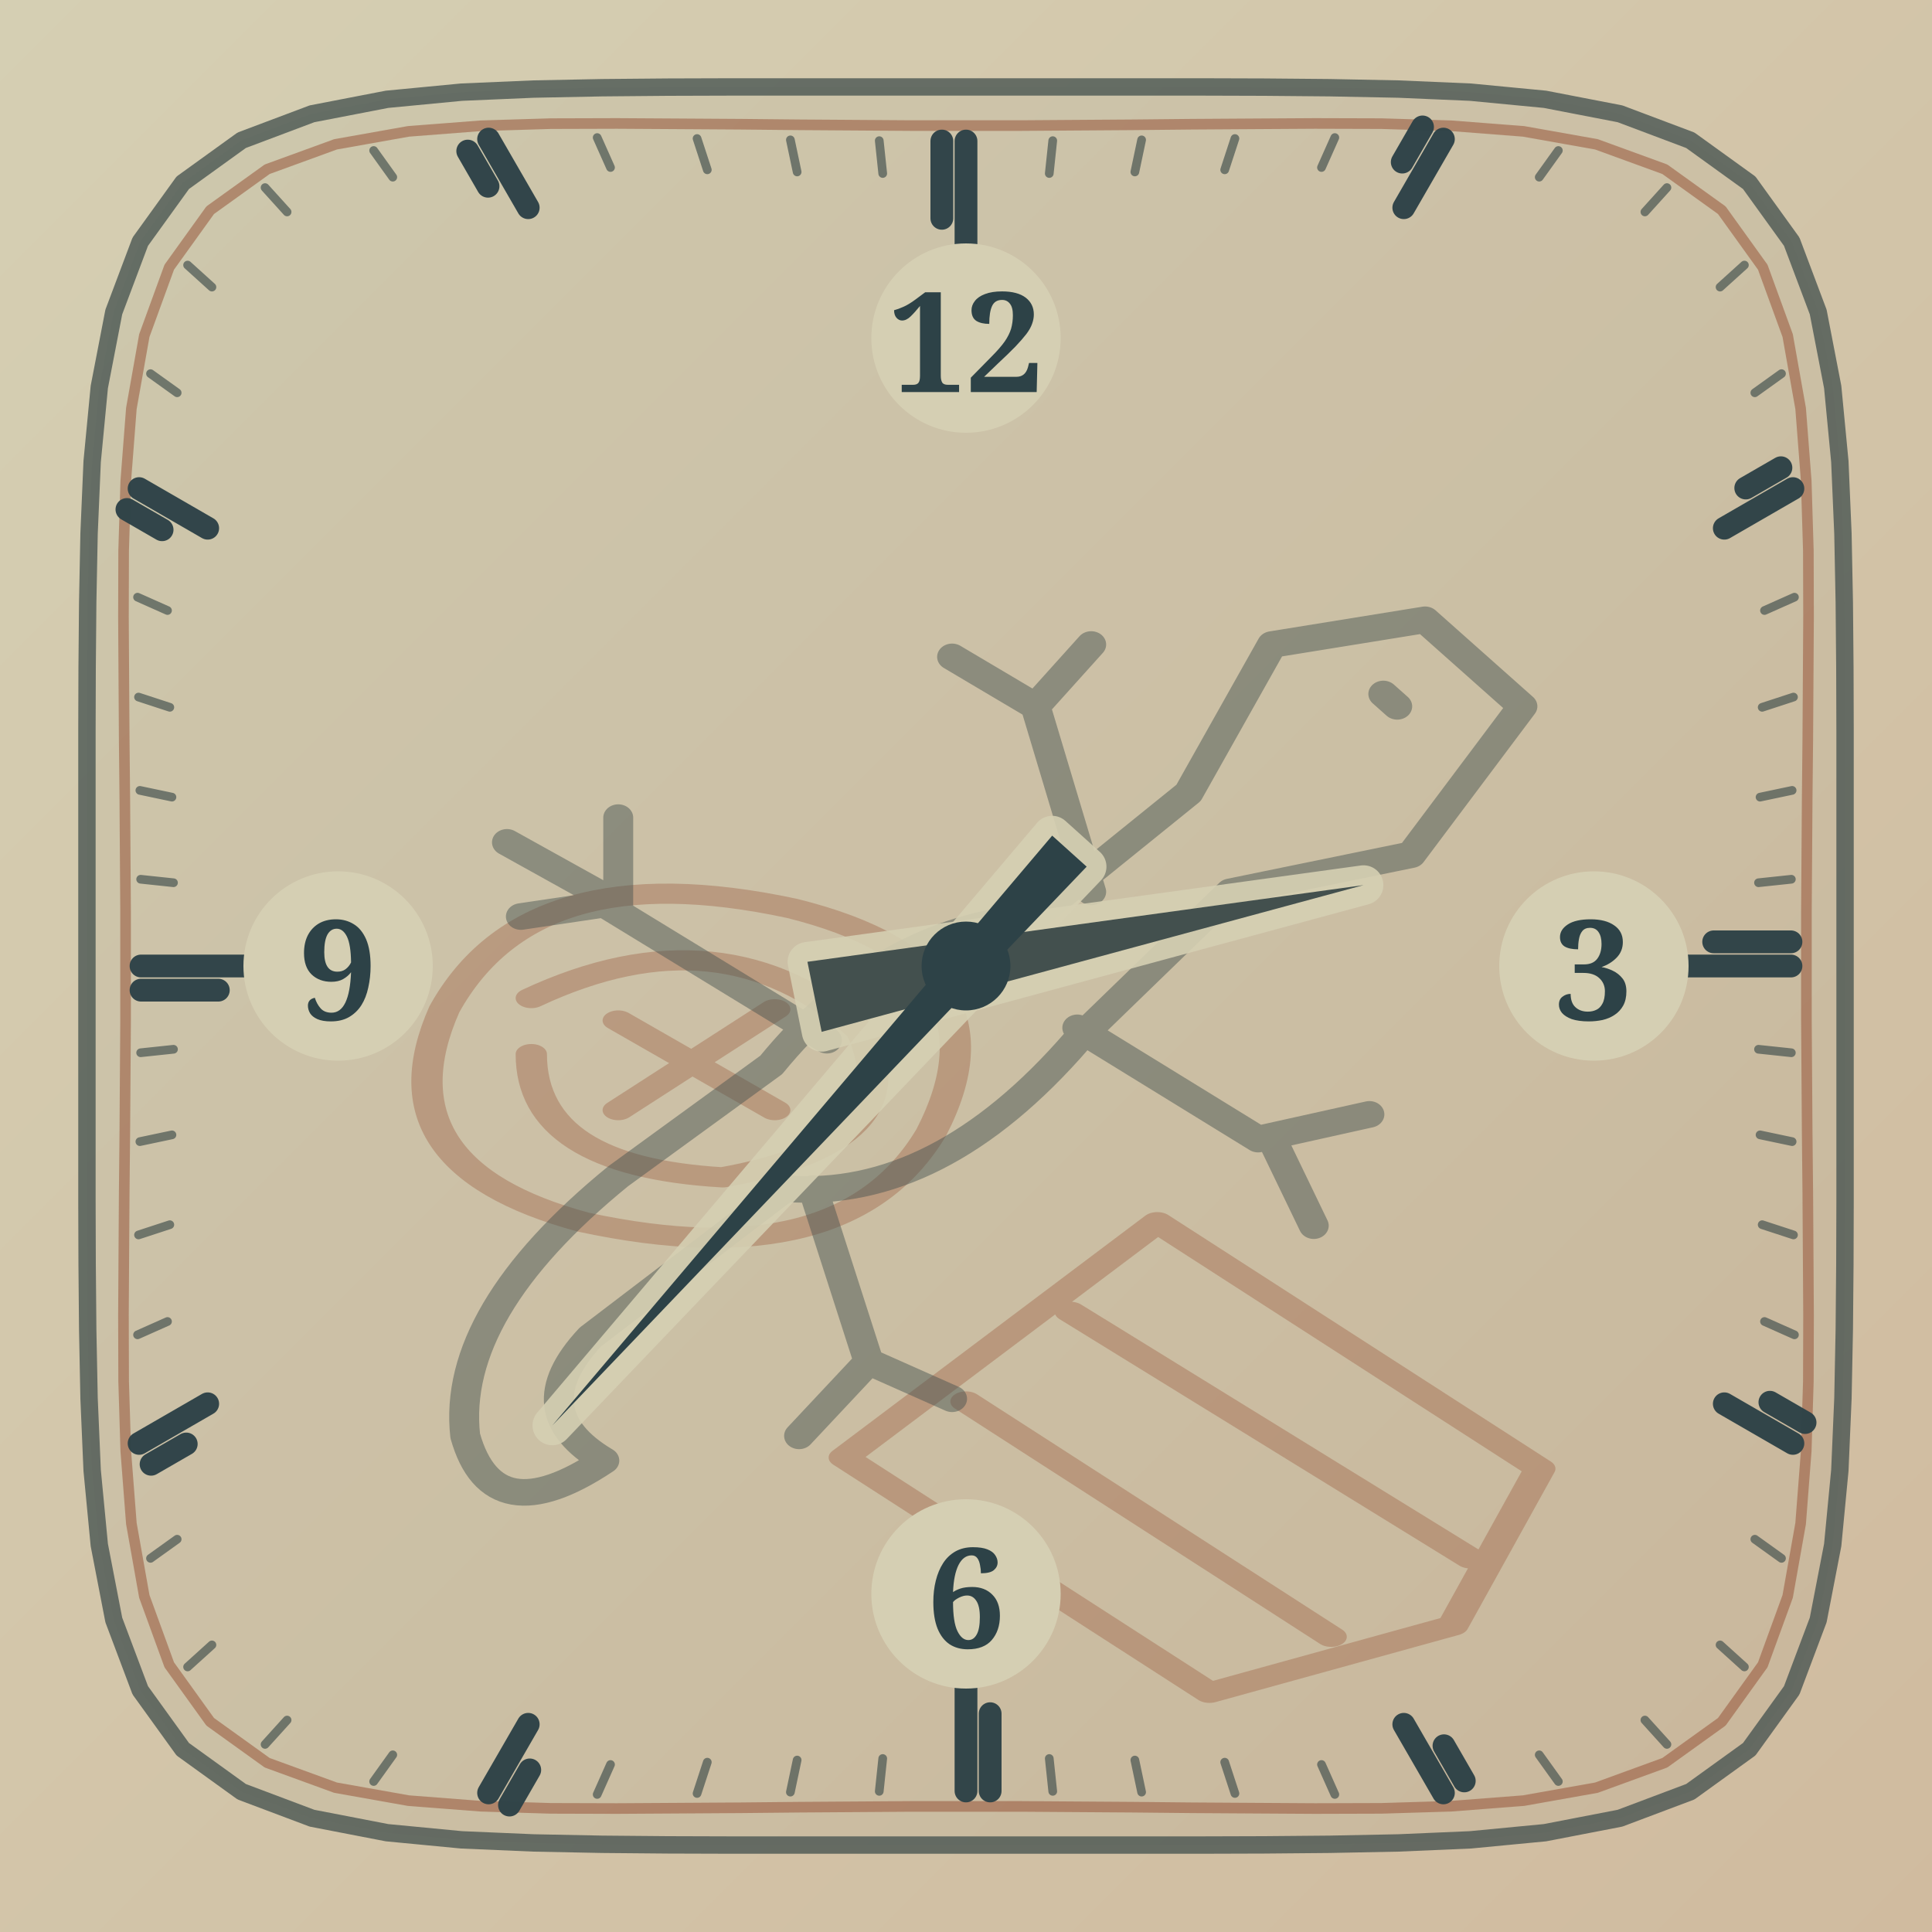
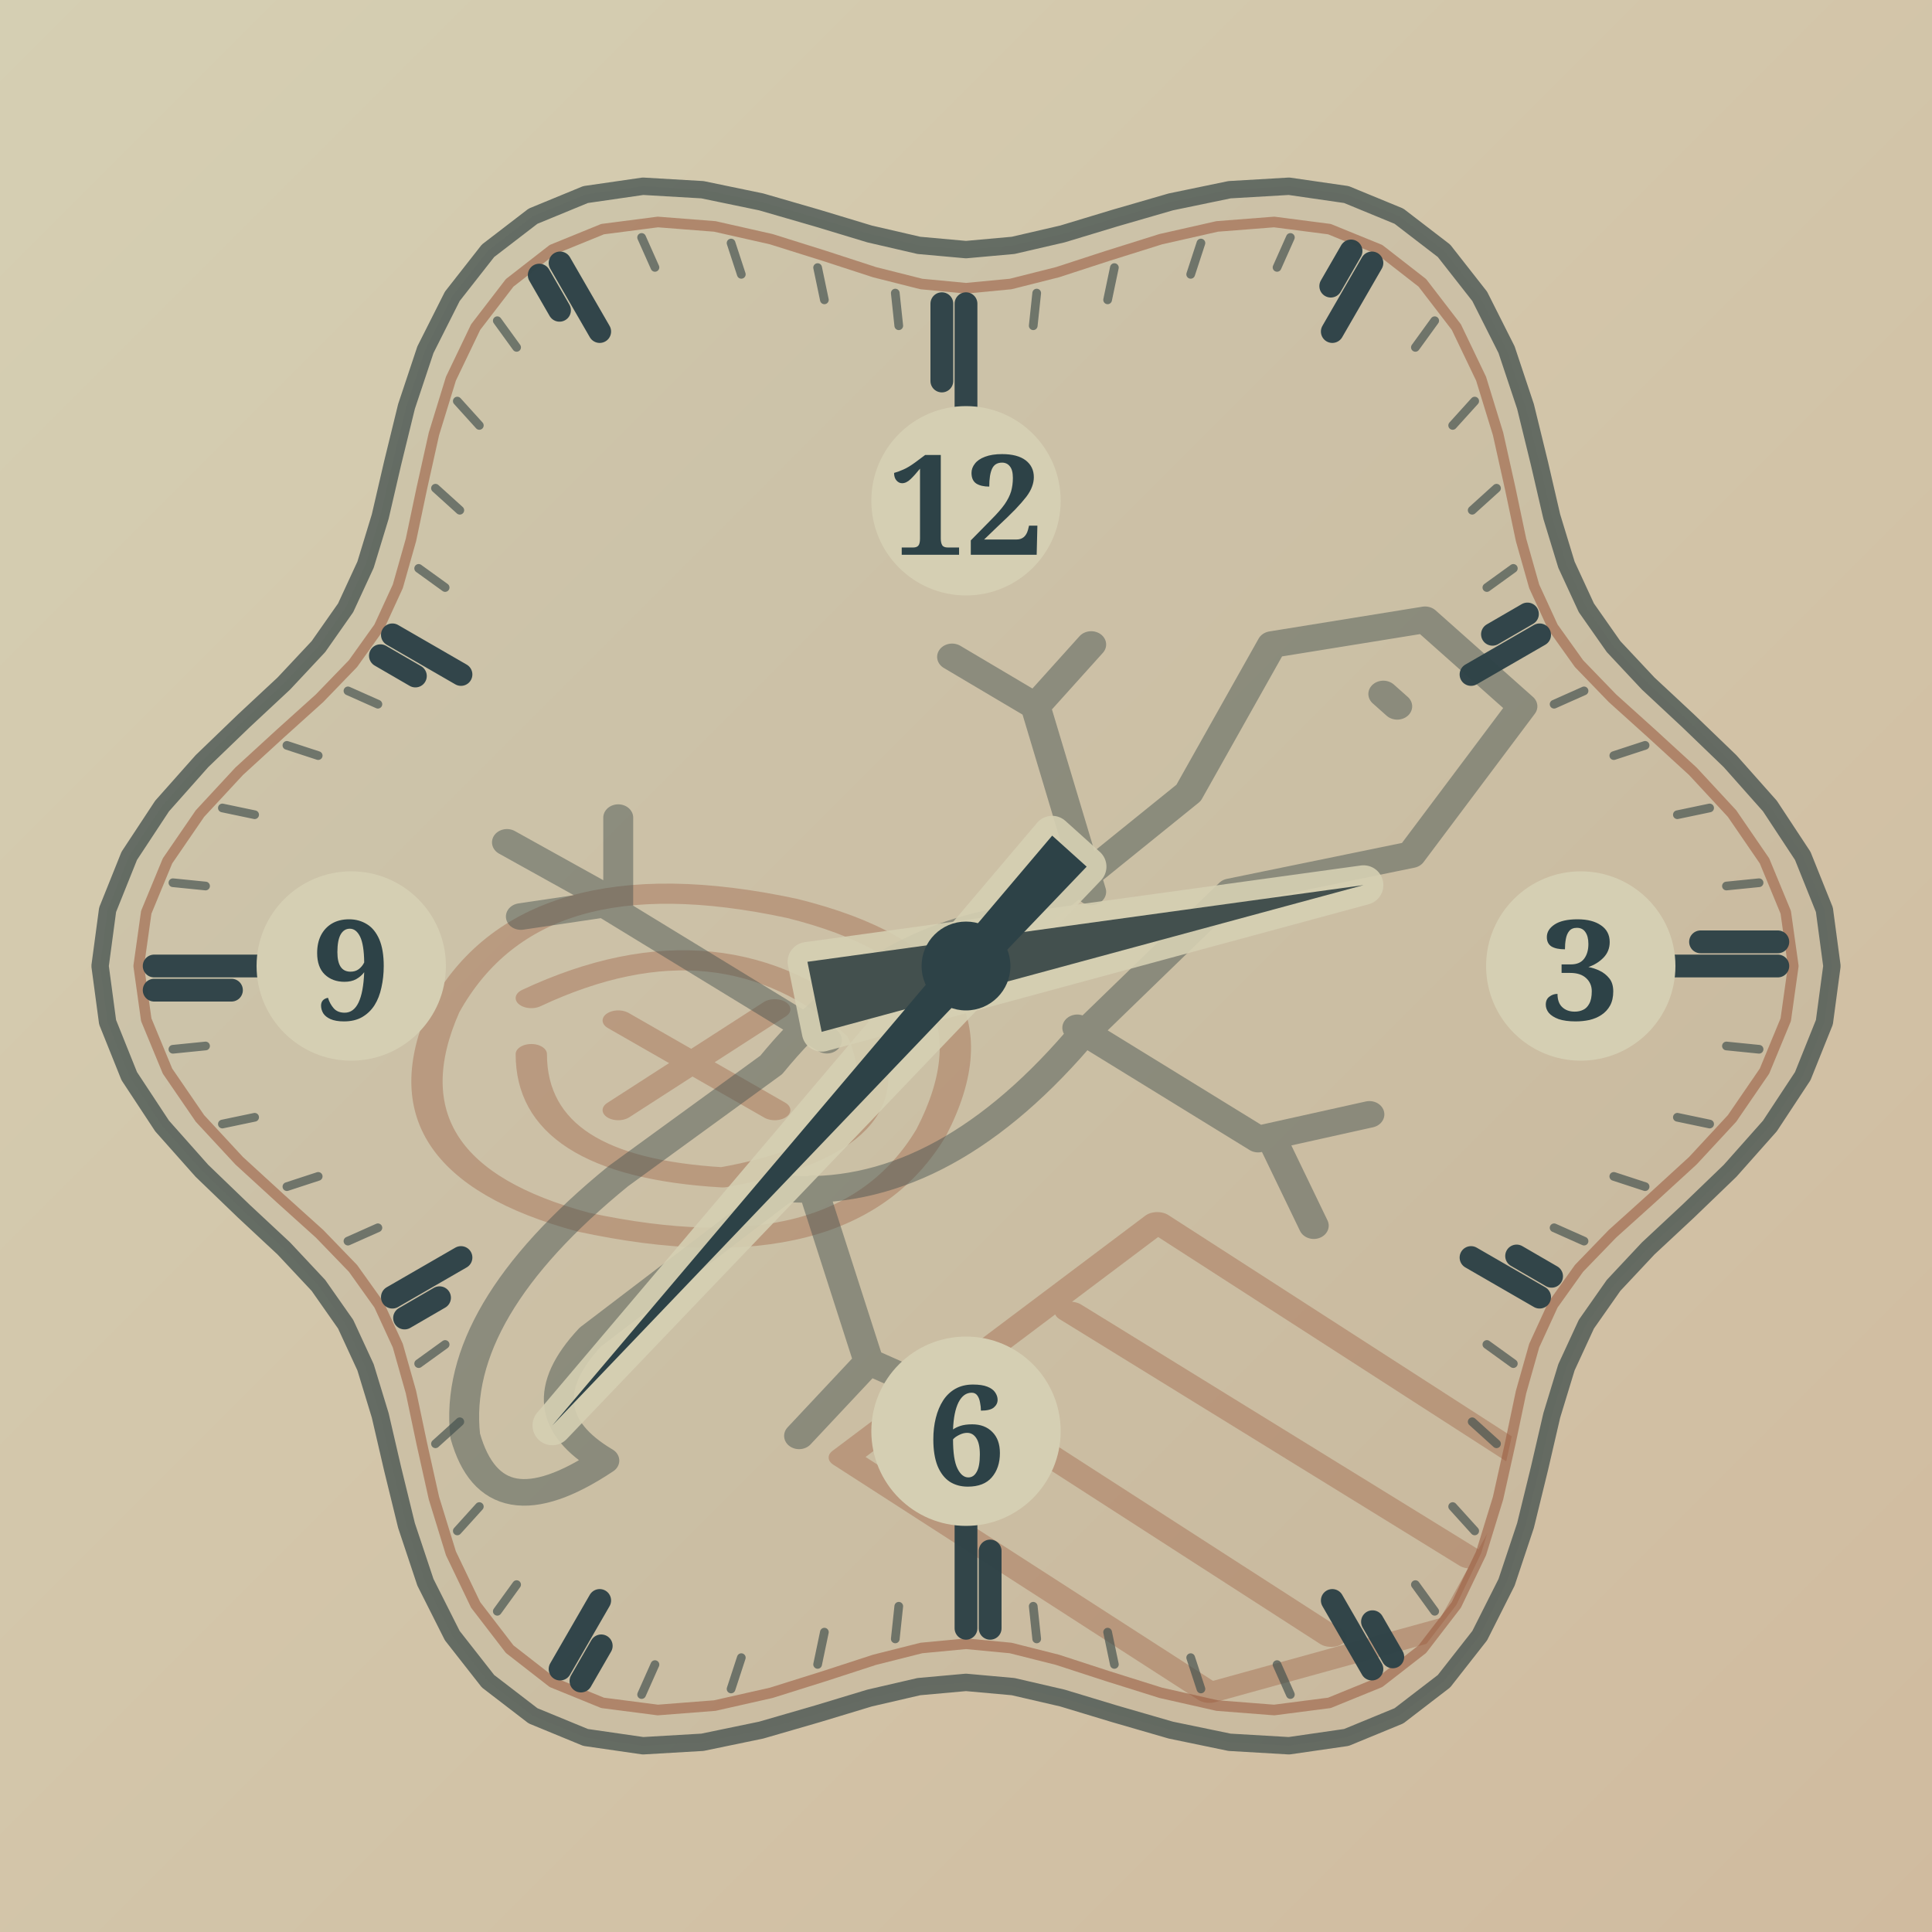
<svg xmlns="http://www.w3.org/2000/svg" width="170" height="170" viewBox="0 0 170 170">
  <defs>
    <linearGradient id="paint" x1="0" y1="0" x2="1" y2="1">
      <stop stop-color="#D5CFB3" />
      <stop offset="1" stop-color="#D0BB9F" />
    </linearGradient>
    <clipPath id="face">
-       <path d="M 93.5 50 L 93.5 52.85 L 93.52 55.73 L 93.54 58.66 L 93.57 61.67 L 93.59 64.8 L 93.61 68.07 L 93.6 71.5 L 93.49 75.11 L 93.2 78.86 L 92.53 82.63 L 91.24 86.17 L 89.12 89.12 L 86.17 91.24 L 82.63 92.53 L 78.86 93.2 L 75.11 93.49 L 71.5 93.6 L 68.07 93.61 L 64.8 93.59 L 61.67 93.57 L 58.66 93.54 L 55.73 93.52 L 52.85 93.5 L 50 93.5 L 47.15 93.5 L 44.27 93.52 L 41.34 93.54 L 38.33 93.57 L 35.2 93.59 L 31.93 93.61 L 28.5 93.6 L 24.89 93.49 L 21.14 93.2 L 17.37 92.53 L 13.83 91.24 L 10.88 89.12 L 8.76 86.17 L 7.47 82.63 L 6.8 78.86 L 6.51 75.11 L 6.4 71.5 L 6.39 68.07 L 6.41 64.8 L 6.43 61.67 L 6.46 58.66 L 6.48 55.73 L 6.5 52.85 L 6.5 50 L 6.5 47.15 L 6.48 44.27 L 6.46 41.34 L 6.43 38.33 L 6.41 35.2 L 6.39 31.93 L 6.4 28.5 L 6.51 24.89 L 6.8 21.14 L 7.47 17.37 L 8.76 13.83 L 10.88 10.88 L 13.83 8.76 L 17.37 7.47 L 21.14 6.8 L 24.89 6.51 L 28.5 6.4 L 31.93 6.39 L 35.2 6.41 L 38.33 6.43 L 41.34 6.46 L 44.27 6.48 L 47.15 6.5 L 50 6.5 L 52.85 6.5 L 55.73 6.48 L 58.66 6.46 L 61.67 6.43 L 64.8 6.41 L 68.07 6.39 L 71.5 6.4 L 75.11 6.51 L 78.86 6.8 L 82.63 7.47 L 86.17 8.76 L 89.12 10.88 L 91.24 13.83 L 92.53 17.37 L 93.2 21.14 L 93.49 24.89 L 93.6 28.5 L 93.61 31.93 L 93.59 35.2 L 93.57 38.33 L 93.54 41.34 L 93.52 44.27 L 93.5 47.15 Z" transform="translate(0 0) scale(1.7 1.7)" />
+       <path d="M 92.82 50 L 92.43 52.78 L 91.33 55.44 L 89.65 57.89 L 87.62 60.08 L 85.48 62.04 L 83.46 63.86 L 81.73 65.65 L 80.38 67.54 L 79.41 69.65 L 78.73 72.05 L 78.17 74.71 L 77.54 77.54 L 76.66 80.4 L 75.38 83.07 L 73.62 85.36 L 71.41 87.08 L 68.81 88.14 L 65.95 88.51 L 63 88.28 L 60.08 87.62 L 57.31 86.75 L 54.73 85.91 L 52.31 85.3 L 50 85.08 L 47.69 85.3 L 45.27 85.91 L 42.69 86.75 L 39.92 87.62 L 37 88.28 L 34.05 88.51 L 31.19 88.14 L 28.59 87.08 L 26.38 85.36 L 24.62 83.07 L 23.34 80.4 L 22.46 77.54 L 21.83 74.71 L 21.27 72.05 L 20.59 69.65 L 19.62 67.54 L 18.27 65.65 L 16.54 63.86 L 14.52 62.04 L 12.38 60.08 L 10.35 57.89 L 8.67 55.44 L 7.57 52.78 L 7.18 50 L 7.57 47.22 L 8.67 44.56 L 10.35 42.11 L 12.38 39.92 L 14.52 37.96 L 16.54 36.14 L 18.27 34.35 L 19.62 32.46 L 20.59 30.35 L 21.27 27.95 L 21.83 25.29 L 22.46 22.46 L 23.34 19.6 L 24.62 16.93 L 26.38 14.64 L 28.59 12.92 L 31.19 11.86 L 34.05 11.49 L 37 11.72 L 39.92 12.38 L 42.69 13.25 L 45.27 14.09 L 47.69 14.7 L 50 14.92 L 52.31 14.7 L 54.73 14.09 L 57.31 13.25 L 60.08 12.38 L 63 11.72 L 65.95 11.49 L 68.81 11.86 L 71.41 12.92 L 73.62 14.64 L 75.38 16.93 L 76.66 19.6 L 77.54 22.46 L 78.17 25.29 L 78.73 27.95 L 79.41 30.35 L 80.38 32.46 L 81.73 34.35 L 83.46 36.14 L 85.48 37.96 L 87.62 39.92 L 89.65 42.11 L 91.33 44.56 L 92.43 47.22 Z" transform="translate(0 0) scale(1.7 1.7)" />
    </clipPath>
  </defs>
  <rect width="170" height="170" fill="url(#paint)" />
  <g font-family="Georgia,serif" style="font-variant-numeric:tabular-nums">
-     <path d="M 95.5 50 L 95.5 52.98 L 95.5 55.99 L 95.5 59.05 L 95.5 62.19 L 95.49 65.44 L 95.46 68.83 L 95.39 72.38 L 95.23 76.11 L 94.86 79.97 L 94.11 83.85 L 92.74 87.49 L 90.54 90.54 L 87.49 92.74 L 83.85 94.11 L 79.97 94.86 L 76.11 95.23 L 72.38 95.39 L 68.83 95.46 L 65.44 95.49 L 62.19 95.5 L 59.05 95.5 L 55.99 95.5 L 52.98 95.5 L 50 95.5 L 47.02 95.5 L 44.01 95.5 L 40.95 95.5 L 37.81 95.5 L 34.56 95.49 L 31.17 95.46 L 27.62 95.39 L 23.89 95.23 L 20.03 94.86 L 16.15 94.11 L 12.51 92.74 L 9.46 90.54 L 7.26 87.49 L 5.89 83.85 L 5.14 79.97 L 4.77 76.11 L 4.61 72.38 L 4.54 68.83 L 4.51 65.44 L 4.5 62.19 L 4.5 59.05 L 4.5 55.99 L 4.5 52.98 L 4.5 50 L 4.5 47.02 L 4.5 44.01 L 4.5 40.95 L 4.5 37.81 L 4.51 34.56 L 4.54 31.17 L 4.61 27.62 L 4.77 23.89 L 5.14 20.03 L 5.89 16.15 L 7.26 12.51 L 9.46 9.46 L 12.51 7.26 L 16.15 5.89 L 20.03 5.14 L 23.89 4.77 L 27.62 4.61 L 31.17 4.54 L 34.56 4.51 L 37.81 4.5 L 40.95 4.5 L 44.01 4.5 L 47.02 4.5 L 50 4.5 L 52.98 4.5 L 55.99 4.5 L 59.05 4.5 L 62.19 4.5 L 65.44 4.51 L 68.83 4.54 L 72.38 4.61 L 76.11 4.77 L 79.97 5.14 L 83.85 5.89 L 87.49 7.26 L 90.54 9.46 L 92.74 12.51 L 94.11 16.15 L 94.86 20.03 L 95.23 23.89 L 95.39 27.62 L 95.46 31.17 L 95.49 34.56 L 95.5 37.81 L 95.5 40.95 L 95.5 44.01 L 95.5 47.02 Z" transform="translate(0 0) scale(1.7 1.7)" fill="#2D4247" opacity="0.045" />
+     <path d="M 94.82 50 L 94.43 52.91 L 93.31 55.7 L 91.61 58.28 L 89.55 60.6 L 87.38 62.69 L 85.31 64.62 L 83.52 66.53 L 82.11 68.54 L 81.08 70.77 L 80.32 73.26 L 79.68 76.02 L 78.96 78.96 L 77.98 81.9 L 76.59 84.66 L 74.74 87.02 L 72.41 88.81 L 69.69 89.93 L 66.72 90.36 L 63.64 90.18 L 60.6 89.55 L 57.7 88.71 L 54.99 87.89 L 52.44 87.3 L 50 87.08 L 47.56 87.3 L 45.01 87.89 L 42.3 88.71 L 39.4 89.55 L 36.36 90.18 L 33.28 90.36 L 30.31 89.93 L 27.59 88.81 L 25.26 87.02 L 23.41 84.66 L 22.02 81.9 L 21.04 78.96 L 20.32 76.02 L 19.68 73.26 L 18.92 70.77 L 17.89 68.54 L 16.48 66.53 L 14.69 64.62 L 12.62 62.69 L 10.45 60.6 L 8.39 58.28 L 6.69 55.7 L 5.57 52.91 L 5.18 50 L 5.57 47.09 L 6.69 44.3 L 8.39 41.72 L 10.45 39.4 L 12.62 37.31 L 14.69 35.38 L 16.48 33.47 L 17.89 31.46 L 18.92 29.23 L 19.68 26.74 L 20.32 23.98 L 21.04 21.04 L 22.02 18.1 L 23.41 15.34 L 25.26 12.98 L 27.59 11.19 L 30.31 10.07 L 33.28 9.64 L 36.36 9.82 L 39.4 10.45 L 42.3 11.29 L 45.01 12.11 L 47.56 12.7 L 50 12.92 L 52.44 12.7 L 54.99 12.11 L 57.7 11.29 L 60.6 10.45 L 63.64 9.82 L 66.72 9.64 L 69.69 10.07 L 72.41 11.19 L 74.74 12.98 L 76.59 15.34 L 77.98 18.1 L 78.96 21.04 L 79.68 23.98 L 80.32 26.74 L 81.08 29.23 L 82.11 31.46 L 83.52 33.47 L 85.31 35.38 L 87.38 37.31 L 89.55 39.4 L 91.61 41.72 L 93.31 44.3 L 94.43 47.09 Z" transform="translate(0 0) scale(1.7 1.7)" fill="#2D4247" opacity="0.045" />
    <g clip-path="url(#face)">
      <path d="M 20 28 Q 25 14 40 19 Q 53 24 48 39 Q 43 52 28 47 Q 16 42 20 28 Z M 25 27 Q 36 19 44 30 Q 47 40 36 43 Q 25 42 25 32 M 61 47 L 83 69 L 78 83 L 64 89 L 43 68 Z M 50 63 L 71 84 M 56 55 L 79 77 M 30 29 L 39 37 M 39 28 L 30 37" transform="translate(8.5 61.2) scale(1.53 0.986)" fill="none" stroke="#98563B" stroke-width="1.8" stroke-linecap="round" stroke-linejoin="round" opacity="0.36" />
      <path d="M 25 67 Q 13 78 14 88 Q 16 96 24 90 Q 18 86 23 80 L 37 68 Q 48 69 58 56 L 69 44 L 82 41 L 90 29 L 83 22 L 72 24 L 66 36 L 55 46 Q 44 47 36 58 L 25 67 M 40 56 L 24 45 L 18 46 M 25 45 L 25 38 M 25 45 L 17 40 M 59 44 L 55 29 L 59 24 M 55 29 L 49 25 M 58 55 L 71 64 L 79 62 M 72 64 L 75 71 M 39 68 L 43 82 L 49 85 M 43 82 L 38 88 M 80 28 L 81 29" transform="translate(23.8 30.6) scale(1.224 1.088)" fill="none" stroke="#43504E" stroke-width="2.15" stroke-linecap="round" stroke-linejoin="round" opacity="0.47" />
    </g>
-     <path d="M 95.5 50 L 95.5 52.98 L 95.5 55.99 L 95.5 59.05 L 95.5 62.19 L 95.49 65.44 L 95.46 68.83 L 95.39 72.38 L 95.23 76.11 L 94.86 79.97 L 94.11 83.85 L 92.74 87.49 L 90.54 90.54 L 87.49 92.74 L 83.85 94.11 L 79.97 94.86 L 76.11 95.23 L 72.38 95.39 L 68.83 95.46 L 65.44 95.49 L 62.19 95.5 L 59.05 95.5 L 55.99 95.5 L 52.98 95.5 L 50 95.5 L 47.02 95.5 L 44.01 95.5 L 40.95 95.5 L 37.81 95.5 L 34.56 95.49 L 31.17 95.46 L 27.62 95.39 L 23.89 95.23 L 20.03 94.86 L 16.15 94.11 L 12.51 92.74 L 9.46 90.54 L 7.26 87.49 L 5.89 83.85 L 5.14 79.97 L 4.77 76.11 L 4.61 72.38 L 4.54 68.83 L 4.51 65.44 L 4.5 62.19 L 4.5 59.05 L 4.5 55.99 L 4.5 52.98 L 4.5 50 L 4.5 47.02 L 4.5 44.01 L 4.5 40.95 L 4.5 37.81 L 4.51 34.56 L 4.54 31.17 L 4.61 27.62 L 4.77 23.89 L 5.14 20.03 L 5.89 16.15 L 7.26 12.51 L 9.46 9.46 L 12.51 7.26 L 16.15 5.89 L 20.03 5.14 L 23.89 4.77 L 27.62 4.61 L 31.17 4.54 L 34.56 4.51 L 37.81 4.5 L 40.95 4.5 L 44.01 4.5 L 47.02 4.5 L 50 4.5 L 52.98 4.5 L 55.99 4.5 L 59.05 4.5 L 62.19 4.5 L 65.44 4.51 L 68.83 4.54 L 72.38 4.61 L 76.11 4.77 L 79.97 5.14 L 83.85 5.89 L 87.49 7.26 L 90.54 9.46 L 92.74 12.51 L 94.11 16.15 L 94.86 20.03 L 95.23 23.89 L 95.39 27.62 L 95.46 31.17 L 95.49 34.56 L 95.5 37.81 L 95.5 40.95 L 95.5 44.01 L 95.5 47.02 Z" transform="translate(0 0) scale(1.7 1.7)" fill="none" stroke="#43504E" stroke-width="0.9" stroke-linecap="round" stroke-linejoin="round" opacity="0.76" />
-     <path d="M 93.5 50 L 93.5 52.85 L 93.52 55.73 L 93.54 58.66 L 93.57 61.67 L 93.59 64.8 L 93.61 68.07 L 93.6 71.5 L 93.49 75.11 L 93.2 78.86 L 92.53 82.63 L 91.24 86.17 L 89.12 89.12 L 86.17 91.24 L 82.63 92.53 L 78.86 93.2 L 75.11 93.49 L 71.5 93.6 L 68.07 93.61 L 64.8 93.59 L 61.67 93.57 L 58.66 93.54 L 55.73 93.52 L 52.85 93.5 L 50 93.5 L 47.15 93.5 L 44.27 93.52 L 41.34 93.54 L 38.33 93.57 L 35.2 93.59 L 31.93 93.61 L 28.5 93.6 L 24.89 93.49 L 21.14 93.2 L 17.37 92.53 L 13.83 91.24 L 10.88 89.12 L 8.76 86.17 L 7.47 82.63 L 6.8 78.86 L 6.51 75.11 L 6.4 71.5 L 6.39 68.07 L 6.41 64.8 L 6.43 61.67 L 6.46 58.66 L 6.48 55.73 L 6.5 52.85 L 6.5 50 L 6.5 47.15 L 6.48 44.27 L 6.46 41.34 L 6.43 38.33 L 6.41 35.2 L 6.39 31.93 L 6.4 28.5 L 6.51 24.89 L 6.8 21.14 L 7.47 17.37 L 8.76 13.83 L 10.88 10.88 L 13.83 8.76 L 17.37 7.47 L 21.14 6.8 L 24.89 6.51 L 28.5 6.4 L 31.93 6.39 L 35.2 6.41 L 38.33 6.43 L 41.34 6.46 L 44.27 6.48 L 47.15 6.5 L 50 6.5 L 52.85 6.5 L 55.73 6.48 L 58.66 6.46 L 61.67 6.43 L 64.8 6.41 L 68.07 6.39 L 71.5 6.4 L 75.11 6.51 L 78.86 6.8 L 82.63 7.47 L 86.17 8.76 L 89.12 10.88 L 91.24 13.83 L 92.53 17.37 L 93.2 21.14 L 93.49 24.89 L 93.6 28.5 L 93.61 31.93 L 93.59 35.2 L 93.57 38.33 L 93.54 41.34 L 93.52 44.27 L 93.5 47.15 Z" transform="translate(0 0) scale(1.7 1.7)" fill="none" stroke="#98563B" stroke-width="0.55" stroke-linecap="round" stroke-linejoin="round" opacity="0.55" />
-     <path d="M 54.31 8.98 L 54.49 7.28 M 58.74 8.9 L 59.09 7.24 M 63.39 8.79 L 63.92 7.17 M 68.4 8.67 L 69.09 7.12 M 79.67 9.17 L 80.66 7.79 M 85.14 10.97 L 86.28 9.71 M 89.03 14.86 L 90.29 13.72 M 90.83 20.33 L 92.21 19.34 M 91.33 31.6 L 92.88 30.91 M 91.21 36.61 L 92.83 36.08 M 91.1 41.26 L 92.76 40.91 M 91.02 45.69 L 92.72 45.51 M 91.02 54.31 L 92.72 54.49 M 91.1 58.74 L 92.76 59.09 M 91.21 63.39 L 92.83 63.92 M 91.33 68.4 L 92.88 69.09 M 90.83 79.67 L 92.21 80.66 M 89.03 85.14 L 90.29 86.28 M 85.14 89.03 L 86.28 90.29 M 79.67 90.83 L 80.66 92.21 M 68.4 91.33 L 69.09 92.88 M 63.39 91.21 L 63.92 92.83 M 58.74 91.1 L 59.09 92.76 M 54.31 91.02 L 54.49 92.72 M 45.69 91.02 L 45.51 92.72 M 41.26 91.1 L 40.91 92.76 M 36.61 91.21 L 36.08 92.83 M 31.6 91.33 L 30.91 92.88 M 20.33 90.83 L 19.34 92.21 M 14.86 89.03 L 13.72 90.29 M 10.97 85.14 L 9.71 86.28 M 9.17 79.67 L 7.79 80.66 M 8.67 68.4 L 7.12 69.09 M 8.79 63.39 L 7.17 63.92 M 8.9 58.74 L 7.24 59.09 M 8.98 54.31 L 7.28 54.49 M 8.98 45.69 L 7.28 45.51 M 8.9 41.26 L 7.24 40.91 M 8.79 36.61 L 7.17 36.08 M 8.67 31.6 L 7.12 30.91 M 9.17 20.33 L 7.79 19.34 M 10.97 14.86 L 9.71 13.72 M 14.86 10.97 L 13.72 9.71 M 20.33 9.17 L 19.34 7.79 M 31.6 8.67 L 30.91 7.12 M 36.61 8.79 L 36.08 7.17 M 41.26 8.9 L 40.91 7.24 M 45.69 8.98 L 45.51 7.28" transform="translate(0 0) scale(1.7 1.7)" fill="none" stroke="#43504E" stroke-width="0.45" stroke-linecap="round" stroke-linejoin="round" opacity="0.68" />
-     <path d="M 50 13.3 L 50 7.3 M 48.75 11.3 L 48.75 7.3 M 72.66 10.75 L 74.71 7.2 M 72.58 8.39 L 73.63 6.57 M 89.25 27.34 L 92.8 25.29 M 90.36 25.26 L 92.18 24.21 M 86.7 50 L 92.7 50 M 88.7 48.75 L 92.7 48.75 M 89.25 72.66 L 92.8 74.71 M 91.61 72.58 L 93.43 73.63 M 72.66 89.25 L 74.71 92.8 M 74.74 90.36 L 75.79 92.18 M 50 86.7 L 50 92.7 M 51.25 88.7 L 51.25 92.7 M 27.34 89.25 L 25.29 92.8 M 27.42 91.61 L 26.37 93.43 M 10.75 72.66 L 7.2 74.71 M 9.64 74.74 L 7.82 75.79 M 13.3 50 L 7.3 50 M 11.3 51.25 L 7.3 51.25 M 10.75 27.34 L 7.2 25.29 M 8.39 27.42 L 6.57 26.37 M 27.34 10.75 L 25.29 7.2 M 25.26 9.64 L 24.21 7.82" transform="translate(0 0) scale(1.7 1.7)" fill="none" stroke="#2D4247" stroke-width="1.18" stroke-linecap="round" stroke-linejoin="round" opacity="0.97" />
-     <circle cx="85" cy="29.75" r="8.33" fill="#D5CFB3" />
-     <text x="85" y="29.75" font-size="12.24" font-weight="650" fill="#2D4247" text-anchor="middle" dominant-baseline="central" alignment-baseline="central">12</text>
-     <circle cx="140.25" cy="85" r="8.33" fill="#D5CFB3" />
-     <text x="140.25" y="85" font-size="12.24" font-weight="650" fill="#2D4247" text-anchor="middle" dominant-baseline="central" alignment-baseline="central">3</text>
-     <circle cx="85" cy="140.25" r="8.33" fill="#D5CFB3" />
-     <text x="85" y="140.25" font-size="12.24" font-weight="650" fill="#2D4247" text-anchor="middle" dominant-baseline="central" alignment-baseline="central">6</text>
-     <circle cx="29.75" cy="85" r="8.33" fill="#D5CFB3" />
-     <text x="29.75" y="85" font-size="12.24" font-weight="650" fill="#2D4247" text-anchor="middle" dominant-baseline="central" alignment-baseline="central">9</text>
+     <path d="M 94.82 50 L 94.43 52.91 L 93.31 55.7 L 91.61 58.28 L 89.55 60.6 L 87.38 62.69 L 85.31 64.62 L 83.52 66.53 L 82.11 68.54 L 81.08 70.77 L 80.32 73.26 L 79.68 76.02 L 78.96 78.96 L 77.98 81.9 L 76.59 84.66 L 74.74 87.02 L 72.41 88.81 L 69.69 89.93 L 66.72 90.36 L 63.64 90.18 L 60.6 89.55 L 57.7 88.71 L 54.99 87.89 L 52.44 87.3 L 50 87.08 L 47.56 87.3 L 45.01 87.89 L 42.3 88.71 L 39.4 89.55 L 36.36 90.18 L 33.28 90.36 L 30.31 89.93 L 27.59 88.81 L 25.26 87.02 L 23.41 84.66 L 22.02 81.9 L 21.04 78.96 L 20.32 76.02 L 19.68 73.26 L 18.92 70.77 L 17.89 68.54 L 16.48 66.53 L 14.69 64.62 L 12.62 62.69 L 10.45 60.6 L 8.39 58.28 L 6.69 55.7 L 5.57 52.91 L 5.18 50 L 5.57 47.09 L 6.69 44.3 L 8.39 41.72 L 10.45 39.4 L 12.62 37.31 L 14.69 35.38 L 16.48 33.47 L 17.89 31.46 L 18.92 29.23 L 19.68 26.74 L 20.32 23.98 L 21.04 21.04 L 22.02 18.1 L 23.41 15.34 L 25.26 12.98 L 27.59 11.19 L 30.31 10.07 L 33.28 9.64 L 36.36 9.82 L 39.4 10.45 L 42.3 11.29 L 45.01 12.11 L 47.56 12.7 L 50 12.92 L 52.44 12.7 L 54.99 12.11 L 57.7 11.29 L 60.6 10.45 L 63.64 9.82 L 66.72 9.64 L 69.69 10.07 L 72.41 11.19 L 74.74 12.98 L 76.59 15.34 L 77.98 18.1 L 78.96 21.04 L 79.68 23.98 L 80.32 26.74 L 81.08 29.23 L 82.11 31.46 L 83.52 33.47 L 85.31 35.38 L 87.38 37.31 L 89.55 39.4 L 91.61 41.72 L 93.31 44.3 L 94.43 47.09 Z" transform="translate(0 0) scale(1.7 1.7)" fill="none" stroke="#43504E" stroke-width="0.9" stroke-linecap="round" stroke-linejoin="round" opacity="0.76" />
+     <path d="M 92.82 50 L 92.43 52.78 L 91.33 55.44 L 89.65 57.89 L 87.62 60.08 L 85.48 62.04 L 83.46 63.86 L 81.73 65.65 L 80.38 67.54 L 79.41 69.65 L 78.73 72.05 L 78.17 74.71 L 77.54 77.54 L 76.66 80.4 L 75.38 83.07 L 73.62 85.36 L 71.41 87.08 L 68.81 88.14 L 65.95 88.51 L 63 88.28 L 60.08 87.62 L 57.31 86.75 L 54.73 85.91 L 52.31 85.3 L 50 85.08 L 47.69 85.3 L 45.27 85.91 L 42.69 86.75 L 39.92 87.62 L 37 88.28 L 34.05 88.51 L 31.19 88.14 L 28.59 87.08 L 26.38 85.36 L 24.62 83.07 L 23.34 80.4 L 22.46 77.54 L 21.83 74.71 L 21.27 72.05 L 20.59 69.65 L 19.62 67.54 L 18.27 65.65 L 16.54 63.86 L 14.52 62.04 L 12.38 60.08 L 10.35 57.89 L 8.67 55.44 L 7.57 52.78 L 7.18 50 L 7.57 47.22 L 8.67 44.56 L 10.35 42.11 L 12.38 39.92 L 14.52 37.96 L 16.54 36.14 L 18.27 34.35 L 19.62 32.46 L 20.59 30.35 L 21.27 27.95 L 21.83 25.29 L 22.46 22.46 L 23.34 19.6 L 24.62 16.93 L 26.38 14.64 L 28.59 12.92 L 31.19 11.86 L 34.05 11.49 L 37 11.72 L 39.92 12.38 L 42.69 13.25 L 45.27 14.09 L 47.69 14.7 L 50 14.92 L 52.31 14.7 L 54.73 14.09 L 57.31 13.25 L 60.08 12.38 L 63 11.72 L 65.95 11.49 L 68.81 11.86 L 71.41 12.92 L 73.62 14.64 L 75.38 16.93 L 76.66 19.6 L 77.54 22.46 L 78.17 25.29 L 78.73 27.95 L 79.41 30.35 L 80.38 32.46 L 81.73 34.35 L 83.46 36.14 L 85.48 37.96 L 87.62 39.92 L 89.65 42.11 L 91.33 44.56 L 92.43 47.22 Z" transform="translate(0 0) scale(1.7 1.7)" fill="none" stroke="#98563B" stroke-width="0.55" stroke-linecap="round" stroke-linejoin="round" opacity="0.55" />
+     <path d="M 53.48 16.86 L 53.66 15.17 M 57.33 15.52 L 57.68 13.85 M 61.63 14.2 L 62.16 12.58 M 66.1 13.84 L 66.79 12.29 M 73.26 17.98 L 74.26 16.6 M 75.19 22.02 L 76.33 20.76 M 76.2 26.41 L 77.46 25.27 M 76.96 30.41 L 78.33 29.42 M 80.44 36.45 L 81.99 35.76 M 83.53 39.11 L 85.15 38.58 M 86.82 42.17 L 88.49 41.82 M 89.36 45.86 L 91.05 45.69 M 89.36 54.14 L 91.05 54.31 M 86.82 57.83 L 88.49 58.18 M 83.53 60.89 L 85.15 61.42 M 80.44 63.55 L 81.99 64.24 M 76.96 69.59 L 78.33 70.58 M 76.2 73.59 L 77.46 74.73 M 75.19 77.98 L 76.33 79.24 M 73.26 82.02 L 74.26 83.4 M 66.1 86.16 L 66.79 87.71 M 61.63 85.8 L 62.16 87.42 M 57.33 84.48 L 57.68 86.15 M 53.48 83.14 L 53.66 84.83 M 46.52 83.14 L 46.34 84.83 M 42.67 84.48 L 42.32 86.15 M 38.37 85.8 L 37.84 87.42 M 33.9 86.16 L 33.21 87.71 M 26.74 82.02 L 25.74 83.4 M 24.81 77.98 L 23.67 79.24 M 23.8 73.59 L 22.54 74.73 M 23.04 69.59 L 21.67 70.58 M 19.56 63.55 L 18.01 64.24 M 16.47 60.89 L 14.85 61.42 M 13.18 57.83 L 11.51 58.18 M 10.64 54.14 L 8.95 54.31 M 10.64 45.86 L 8.95 45.69 M 13.18 42.17 L 11.51 41.82 M 16.47 39.11 L 14.85 38.58 M 19.56 36.45 L 18.01 35.76 M 23.04 30.41 L 21.67 29.42 M 23.8 26.41 L 22.54 25.27 M 24.81 22.02 L 23.67 20.76 M 26.74 17.98 L 25.74 16.6 M 33.9 13.84 L 33.21 12.29 M 38.37 14.2 L 37.84 12.58 M 42.67 15.52 L 42.32 13.85 M 46.52 16.86 L 46.34 15.17" transform="translate(0 0) scale(1.7 1.7)" fill="none" stroke="#43504E" stroke-width="0.45" stroke-linecap="round" stroke-linejoin="round" opacity="0.68" />
+     <path d="M 50 21.72 L 50 15.72 M 48.75 19.72 L 48.75 15.72 M 68.96 17.16 L 71.01 13.61 M 68.88 14.81 L 69.93 12.99 M 76.14 34.91 L 79.69 32.86 M 77.25 32.83 L 79.06 31.78 M 86.02 50 L 92.02 50 M 88.02 48.75 L 92.02 48.75 M 76.14 65.09 L 79.69 67.14 M 78.5 65.01 L 80.31 66.06 M 68.96 82.84 L 71.01 86.39 M 71.04 83.94 L 72.09 85.76 M 50 78.28 L 50 84.28 M 51.25 80.28 L 51.25 84.28 M 31.04 82.84 L 28.99 86.39 M 31.12 85.19 L 30.07 87.01 M 23.86 65.09 L 20.31 67.14 M 22.75 67.17 L 20.94 68.22 M 13.98 50 L 7.98 50 M 11.98 51.25 L 7.98 51.25 M 23.86 34.91 L 20.31 32.86 M 21.5 34.99 L 19.69 33.94 M 31.04 17.16 L 28.99 13.61 M 28.96 16.06 L 27.91 14.24" transform="translate(0 0) scale(1.7 1.7)" fill="none" stroke="#2D4247" stroke-width="1.18" stroke-linecap="round" stroke-linejoin="round" opacity="0.97" />
+     <circle cx="85" cy="44.064" r="8.33" fill="#D5CFB3" />
+     <text x="85" y="44.064" font-size="12.24" font-weight="650" fill="#2D4247" text-anchor="middle" dominant-baseline="central" alignment-baseline="central">12</text>
+     <circle cx="139.094" cy="85" r="8.33" fill="#D5CFB3" />
+     <text x="139.094" y="85" font-size="12.24" font-weight="650" fill="#2D4247" text-anchor="middle" dominant-baseline="central" alignment-baseline="central">3</text>
+     <circle cx="85" cy="125.936" r="8.33" fill="#D5CFB3" />
+     <text x="85" y="125.936" font-size="12.24" font-weight="650" fill="#2D4247" text-anchor="middle" dominant-baseline="central" alignment-baseline="central">6</text>
+     <circle cx="30.906" cy="85" r="8.33" fill="#D5CFB3" />
+     <text x="30.906" y="85" font-size="12.24" font-weight="650" fill="#2D4247" text-anchor="middle" dominant-baseline="central" alignment-baseline="central">9</text>
    <path d="M 41.792 49.782 L 70.578 45.813 L 42.529 53.408 Z" transform="translate(0 0) scale(1.7 1.7)" fill="none" stroke="#D5CFB3" stroke-width="2.05" stroke-linecap="round" stroke-linejoin="round" opacity="0.9" />
    <path d="M 56.245 44.858 L 28.588 73.781 L 54.461 43.252 Z" transform="translate(0 0) scale(1.7 1.7)" fill="none" stroke="#D5CFB3" stroke-width="2.05" stroke-linecap="round" stroke-linejoin="round" opacity="0.9" />
    <path d="M 41.792 49.782 L 70.578 45.813 L 42.529 53.408 Z" transform="translate(0 0) scale(1.7 1.7)" fill="#43504E" opacity="1" />
    <path d="M 56.245 44.858 L 28.588 73.781 L 54.461 43.252 Z" transform="translate(0 0) scale(1.7 1.7)" fill="#2D4247" opacity="1" />
    <circle cx="85" cy="85" r="3.91" fill="#2D4247" />
  </g>
</svg>
